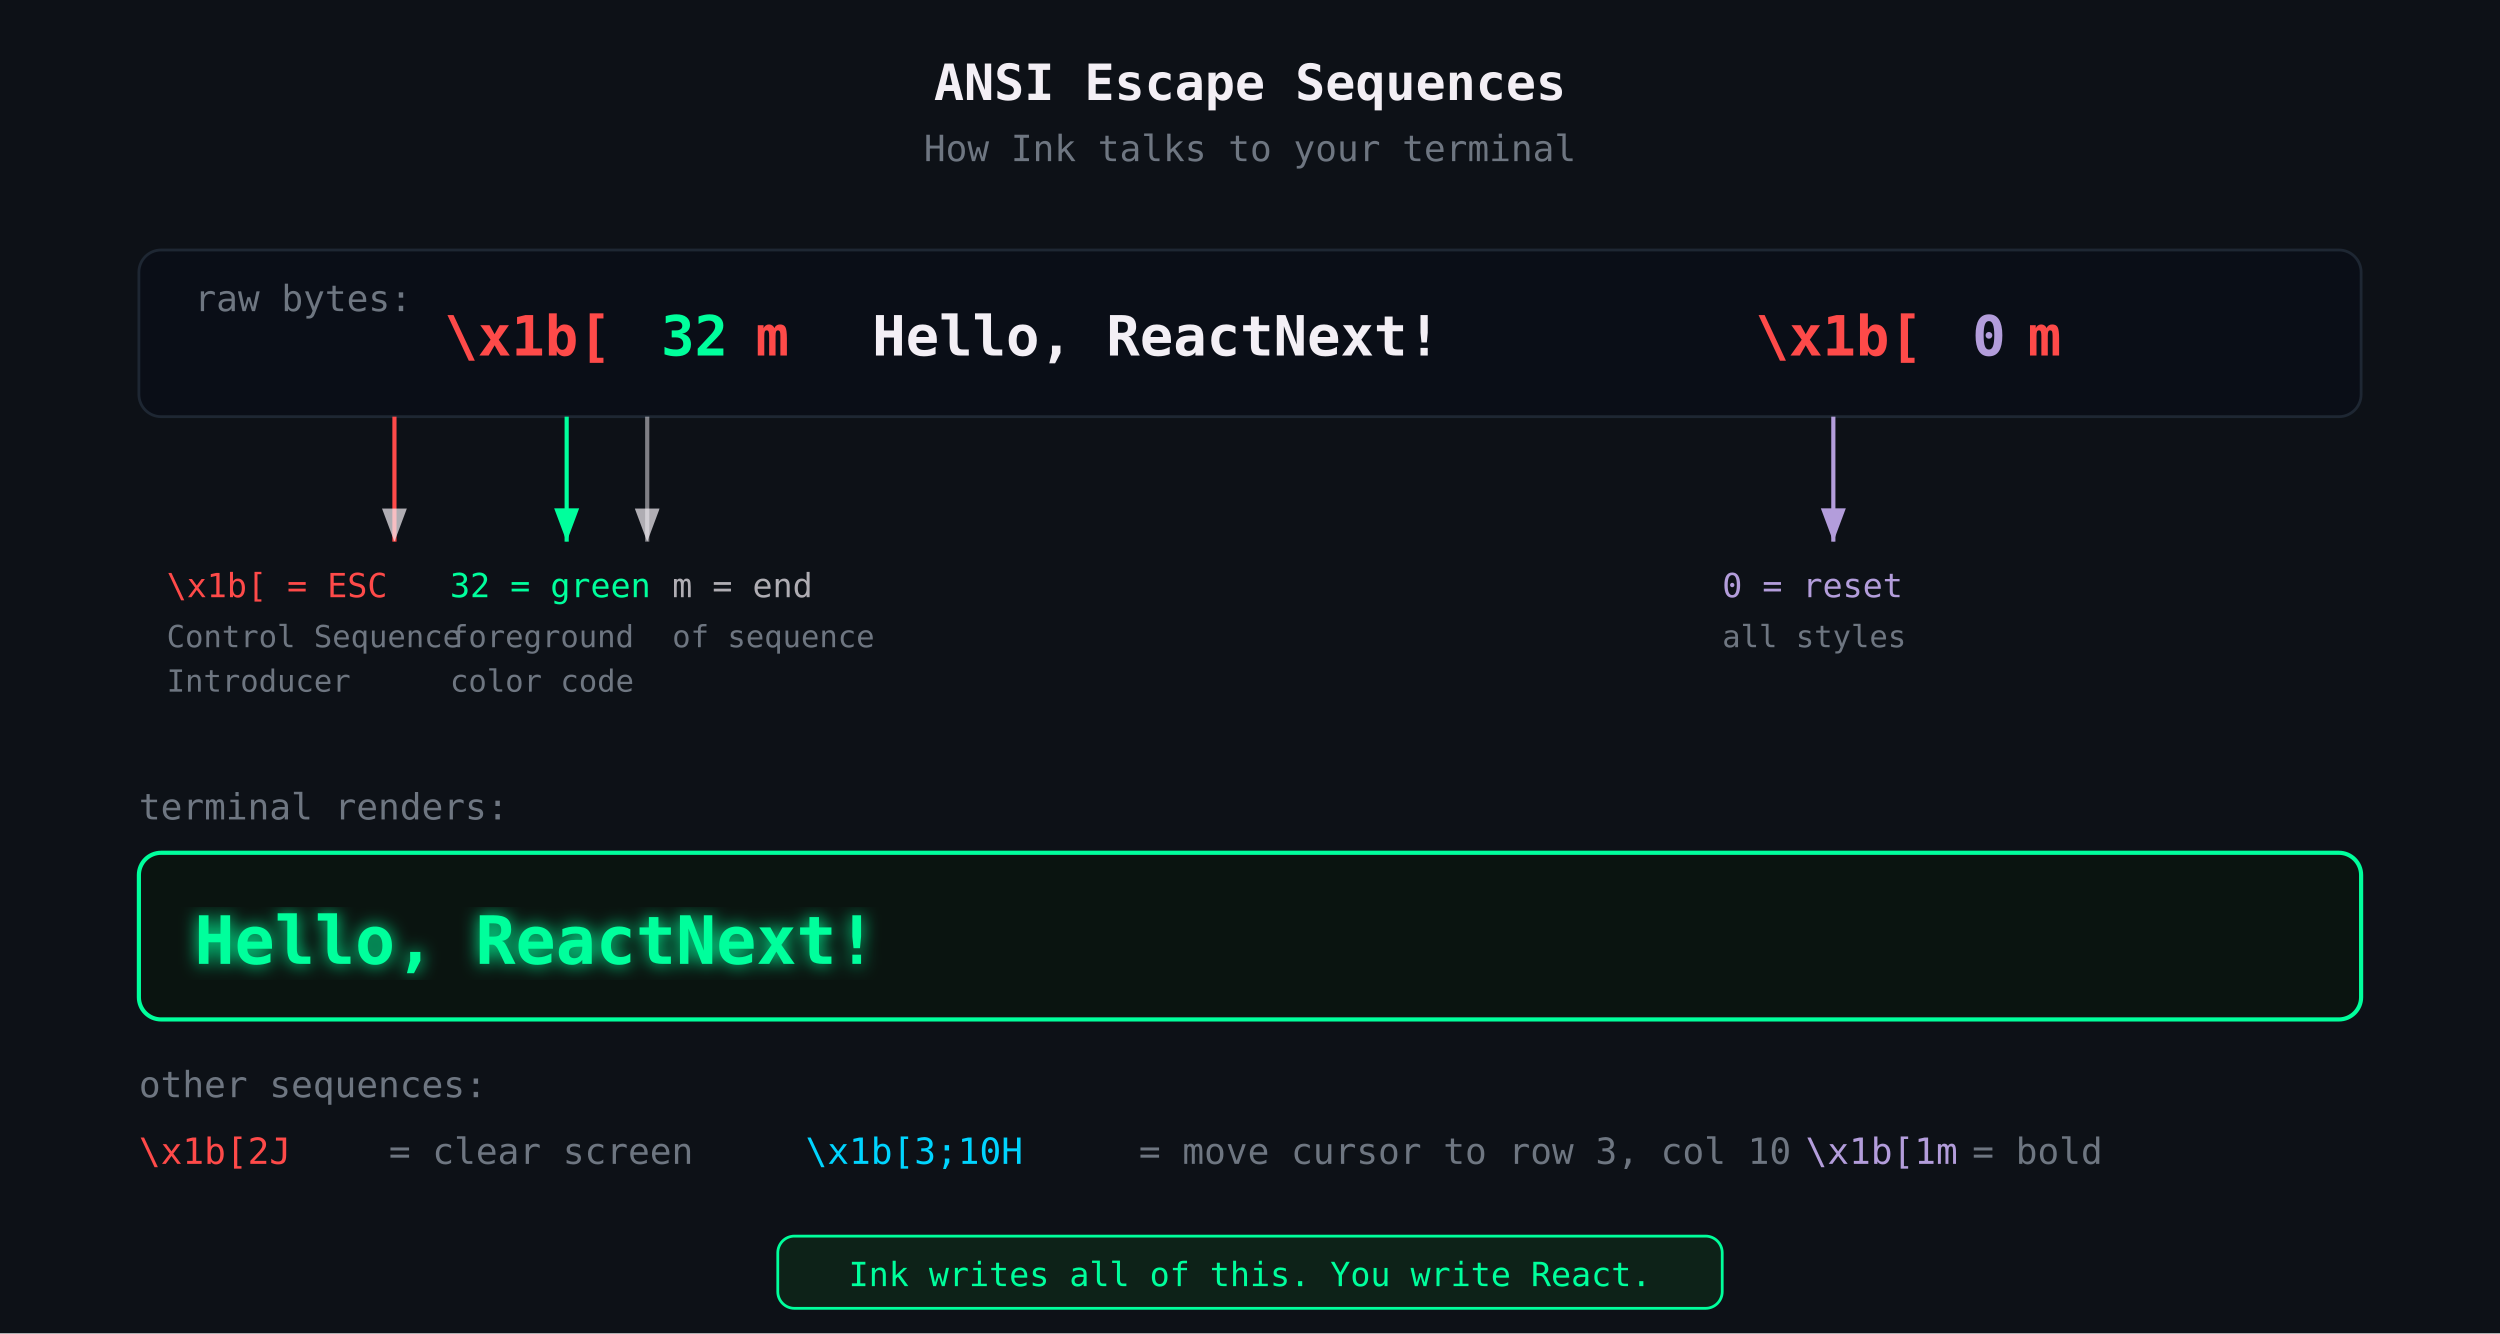
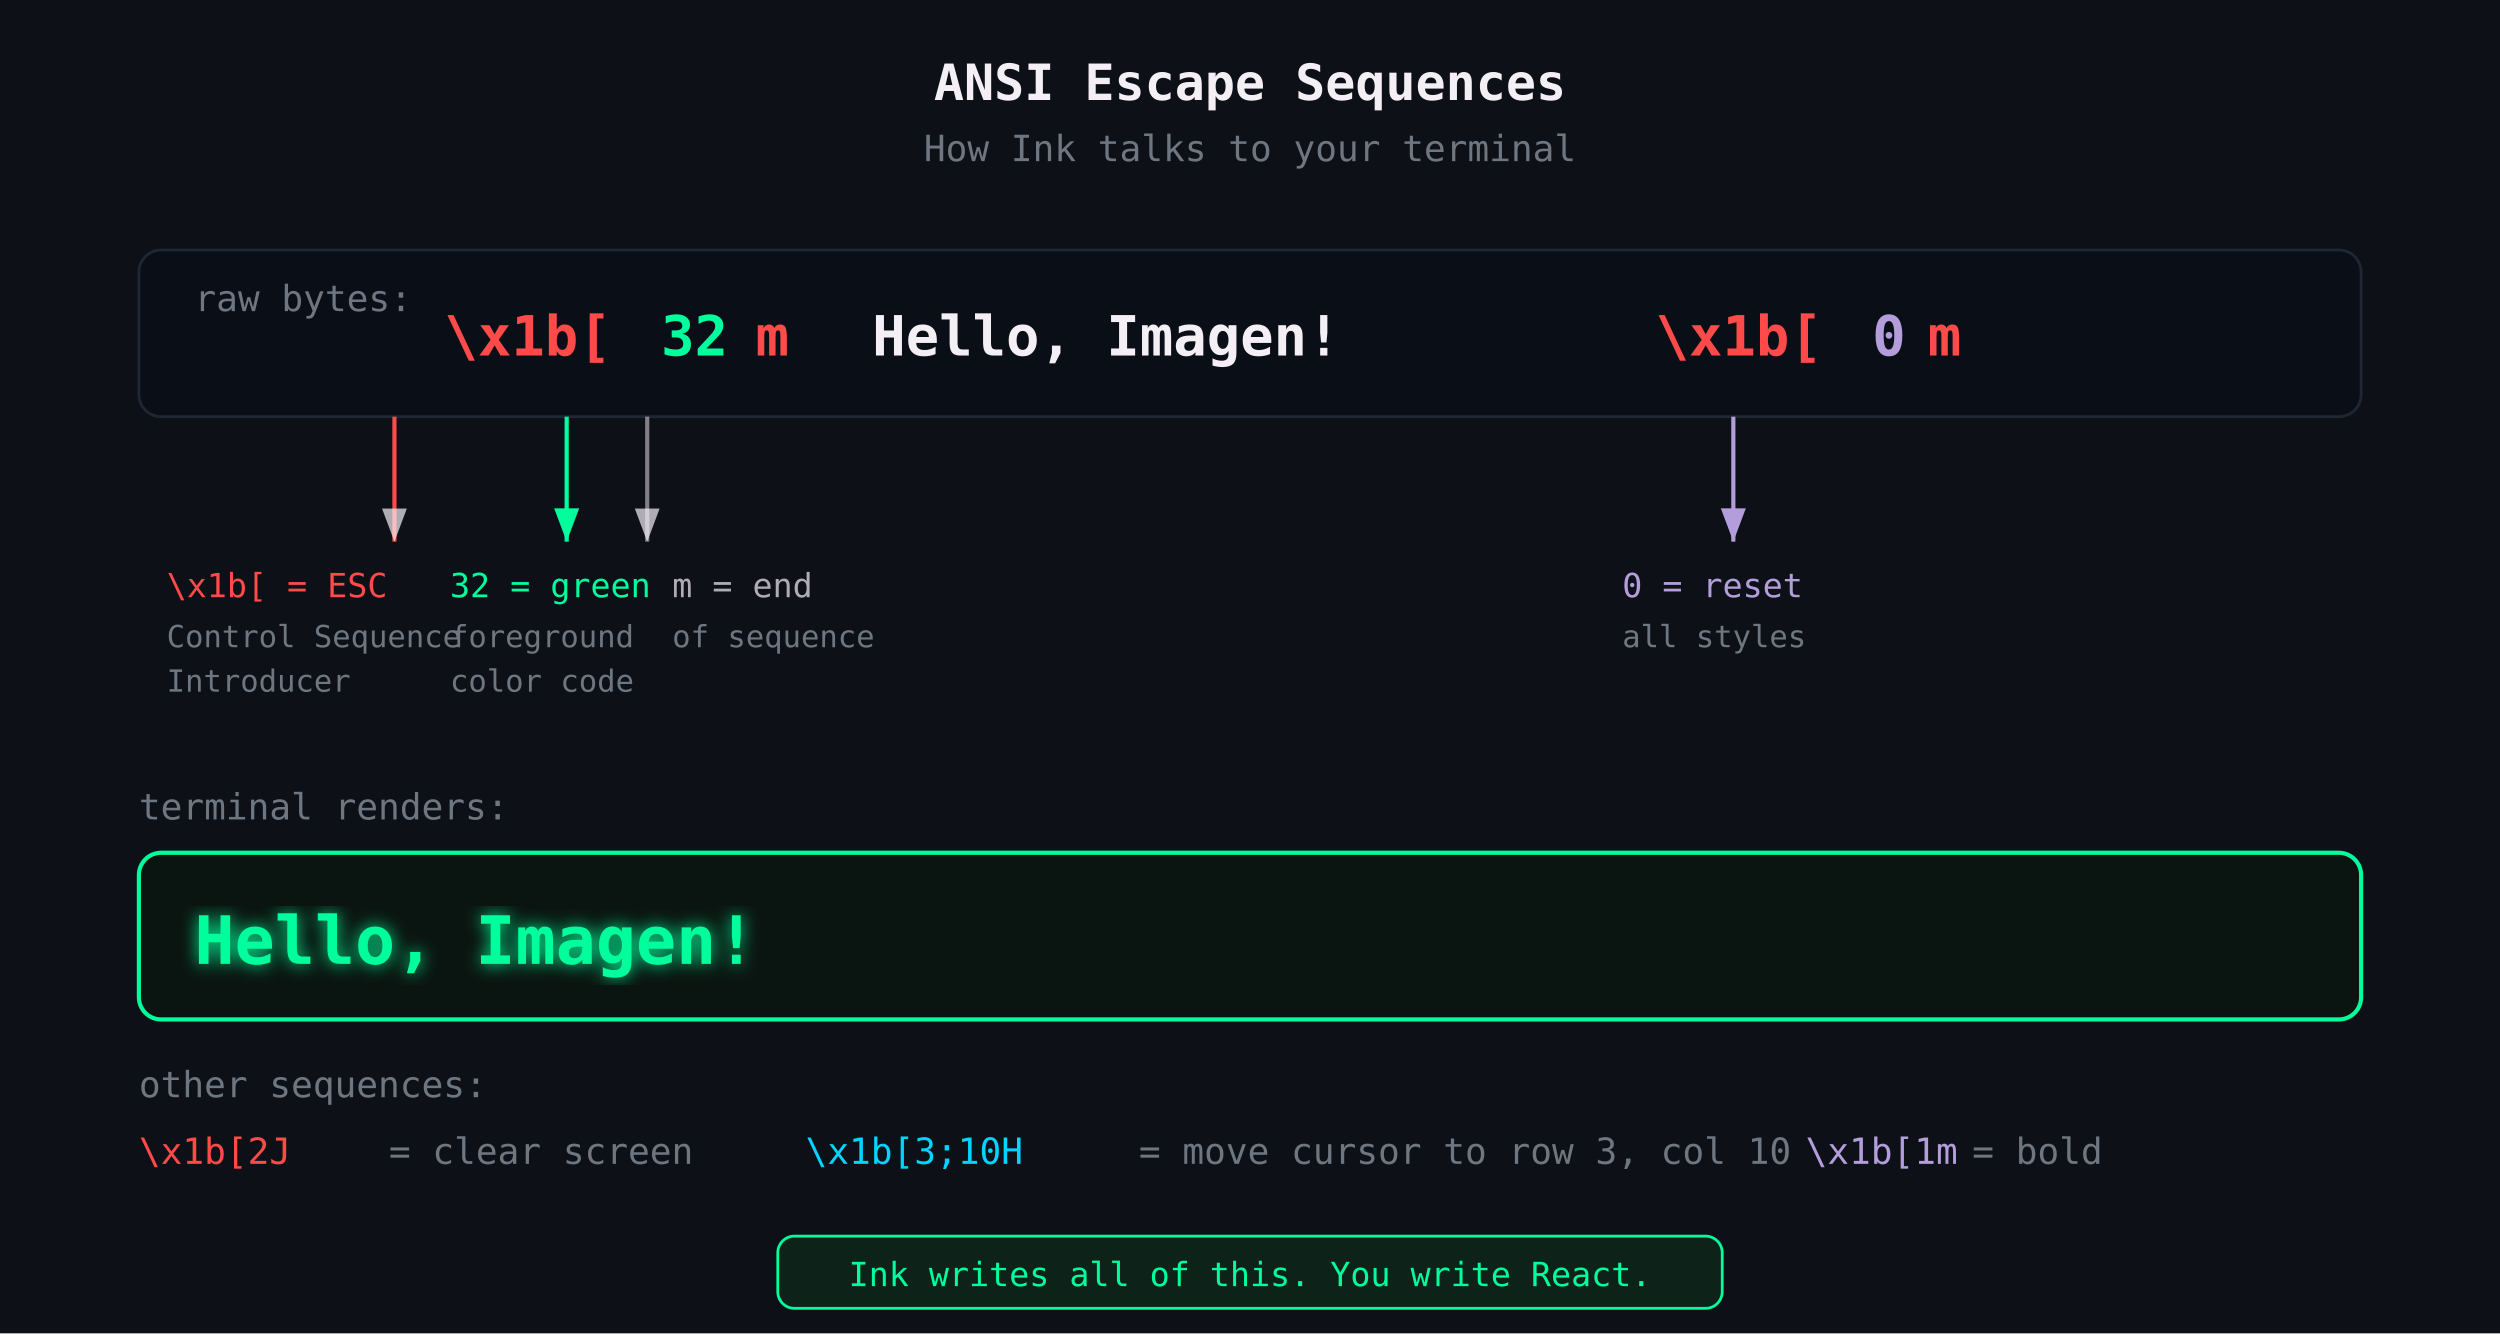
<svg xmlns="http://www.w3.org/2000/svg" viewBox="0 0 900 480" width="900" height="480">
  <defs>
    <filter id="glow">
      <feGaussianBlur stdDeviation="3" result="coloredBlur" />
      <feMerge>
        <feMergeNode in="coloredBlur" />
        <feMergeNode in="SourceGraphic" />
      </feMerge>
    </filter>
    <marker id="arr" markerWidth="8" markerHeight="6" refX="8" refY="3" orient="auto">
      <polygon points="0 0, 8 3, 0 6" fill="#F3EFF5" opacity="0.7" />
    </marker>
    <marker id="arr-teal" markerWidth="8" markerHeight="6" refX="8" refY="3" orient="auto">
      <polygon points="0 0, 8 3, 0 6" fill="#00FF9C" />
    </marker>
    <marker id="arr-cyan" markerWidth="8" markerHeight="6" refX="8" refY="3" orient="auto">
      <polygon points="0 0, 8 3, 0 6" fill="#00D4FF" />
    </marker>
    <marker id="arr-purple" markerWidth="8" markerHeight="6" refX="8" refY="3" orient="auto">
      <polygon points="0 0, 8 3, 0 6" fill="#B39DDB" />
    </marker>
  </defs>
  <rect width="900" height="480" fill="#0D1117" />
  <text x="450" y="36" text-anchor="middle" font-family="'SF Mono', 'Fira Code', monospace" font-size="18" fill="#F3EFF5" font-weight="bold">ANSI Escape Sequences</text>
  <text x="450" y="58" text-anchor="middle" font-family="'SF Mono', 'Fira Code', monospace" font-size="13" fill="#6E7681">How Ink talks to your terminal</text>
  <g transform="translate(50, 90)">
    <rect width="800" height="60" rx="8" fill="#0A0E17" stroke="#1E2733" stroke-width="1" />
    <text x="20" y="22" font-family="'SF Mono', 'Fira Code', monospace" font-size="13" fill="#6E7681">raw bytes:</text>
    <text x="110" y="38" font-family="'SF Mono', 'Fira Code', monospace" font-size="20" fill="#FE4A49" font-weight="bold">\x1b[</text>
    <text x="188" y="38" font-family="'SF Mono', 'Fira Code', monospace" font-size="20" fill="#00FF9C" font-weight="bold">32</text>
    <text x="222" y="38" font-family="'SF Mono', 'Fira Code', monospace" font-size="20" fill="#FE4A49" font-weight="bold">m</text>
    <text x="248" y="38" font-family="'SF Mono', 'Fira Code', monospace" font-size="20" fill="#F3EFF5"> </text>
-     <text x="264" y="38" font-family="'SF Mono', 'Fira Code', monospace" font-size="20" fill="#F3EFF5" font-weight="bold">Hello, ReactNext!</text>
-     <text x="582" y="38" font-family="'SF Mono', 'Fira Code', monospace" font-size="20" fill="#FE4A49" font-weight="bold">\x1b[</text>
-     <text x="660" y="38" font-family="'SF Mono', 'Fira Code', monospace" font-size="20" fill="#B39DDB" font-weight="bold">0</text>
-     <text x="680" y="38" font-family="'SF Mono', 'Fira Code', monospace" font-size="20" fill="#FE4A49" font-weight="bold">m</text>
+     <text x="264" y="38" font-family="'SF Mono', 'Fira Code', monospace" font-size="20" fill="#F3EFF5" font-weight="bold">Hello, Imagen!</text>
+     <text x="546" y="38" font-family="'SF Mono', 'Fira Code', monospace" font-size="20" fill="#FE4A49" font-weight="bold">\x1b[</text>
+     <text x="624" y="38" font-family="'SF Mono', 'Fira Code', monospace" font-size="20" fill="#B39DDB" font-weight="bold">0</text>
+     <text x="644" y="38" font-family="'SF Mono', 'Fira Code', monospace" font-size="20" fill="#FE4A49" font-weight="bold">m</text>
  </g>
  <line x1="142" y1="150" x2="142" y2="195" stroke="#FE4A49" stroke-width="1.5" marker-end="url(#arr)" />
  <text x="60" y="215" font-family="'SF Mono', 'Fira Code', monospace" font-size="12" fill="#FE4A49">\x1b[ = ESC</text>
  <text x="60" y="233" font-family="'SF Mono', 'Fira Code', monospace" font-size="11" fill="#6E7681">Control Sequence</text>
  <text x="60" y="249" font-family="'SF Mono', 'Fira Code', monospace" font-size="11" fill="#6E7681">Introducer</text>
  <line x1="204" y1="150" x2="204" y2="195" stroke="#00FF9C" stroke-width="1.5" marker-end="url(#arr-teal)" />
  <text x="162" y="215" font-family="'SF Mono', 'Fira Code', monospace" font-size="12" fill="#00FF9C">32 = green</text>
  <text x="162" y="233" font-family="'SF Mono', 'Fira Code', monospace" font-size="11" fill="#6E7681">foreground</text>
  <text x="162" y="249" font-family="'SF Mono', 'Fira Code', monospace" font-size="11" fill="#6E7681">color code</text>
  <line x1="233" y1="150" x2="233" y2="195" stroke="#F3EFF5" stroke-width="1.5" stroke-opacity="0.5" marker-end="url(#arr)" />
  <text x="242" y="215" font-family="'SF Mono', 'Fira Code', monospace" font-size="12" fill="#F3EFF5" opacity="0.7">m = end</text>
  <text x="242" y="233" font-family="'SF Mono', 'Fira Code', monospace" font-size="11" fill="#6E7681">of sequence</text>
-   <line x1="660" y1="150" x2="660" y2="195" stroke="#B39DDB" stroke-width="1.5" marker-end="url(#arr-purple)" />
-   <text x="620" y="215" font-family="'SF Mono', 'Fira Code', monospace" font-size="12" fill="#B39DDB">0 = reset</text>
-   <text x="620" y="233" font-family="'SF Mono', 'Fira Code', monospace" font-size="11" fill="#6E7681">all styles</text>
+   <line x1="624" y1="150" x2="624" y2="195" stroke="#B39DDB" stroke-width="1.5" marker-end="url(#arr-purple)" />
+   <text x="584" y="215" font-family="'SF Mono', 'Fira Code', monospace" font-size="12" fill="#B39DDB">0 = reset</text>
+   <text x="584" y="233" font-family="'SF Mono', 'Fira Code', monospace" font-size="11" fill="#6E7681">all styles</text>
  <g transform="translate(50, 295)">
    <text x="0" y="0" font-family="'SF Mono', 'Fira Code', monospace" font-size="13" fill="#6E7681">terminal renders:</text>
    <rect x="0" y="12" width="800" height="60" rx="8" fill="#0A1410" stroke="#00FF9C" stroke-width="1.5" />
-     <text x="20" y="52" font-family="'SF Mono', 'Fira Code', monospace" font-size="24" fill="#00FF9C" font-weight="bold" filter="url(#glow)">Hello, ReactNext!</text>
+     <text x="20" y="52" font-family="'SF Mono', 'Fira Code', monospace" font-size="24" fill="#00FF9C" font-weight="bold" filter="url(#glow)">Hello, Imagen!</text>
  </g>
  <g transform="translate(50, 395)" font-family="'SF Mono', 'Fira Code', monospace" font-size="13">
    <text x="0" y="0" fill="#6E7681">other sequences:</text>
    <text x="0" y="24" fill="#FE4A49">\x1b[2J</text>
    <text x="90" y="24" fill="#6E7681">= clear screen</text>
    <text x="240" y="24" fill="#00D4FF">\x1b[3;10H</text>
    <text x="360" y="24" fill="#6E7681">= move cursor to row 3, col 10</text>
    <text x="600" y="24" fill="#B39DDB">\x1b[1m</text>
    <text x="660" y="24" fill="#6E7681">= bold</text>
  </g>
  <g transform="translate(280, 445)">
    <rect width="340" height="26" rx="6" fill="#0D2218" stroke="#00FF9C" stroke-width="1" />
    <text x="170" y="18" text-anchor="middle" font-family="'SF Mono', 'Fira Code', monospace" font-size="12" fill="#00FF9C">Ink writes all of this. You write React.</text>
  </g>
</svg>
